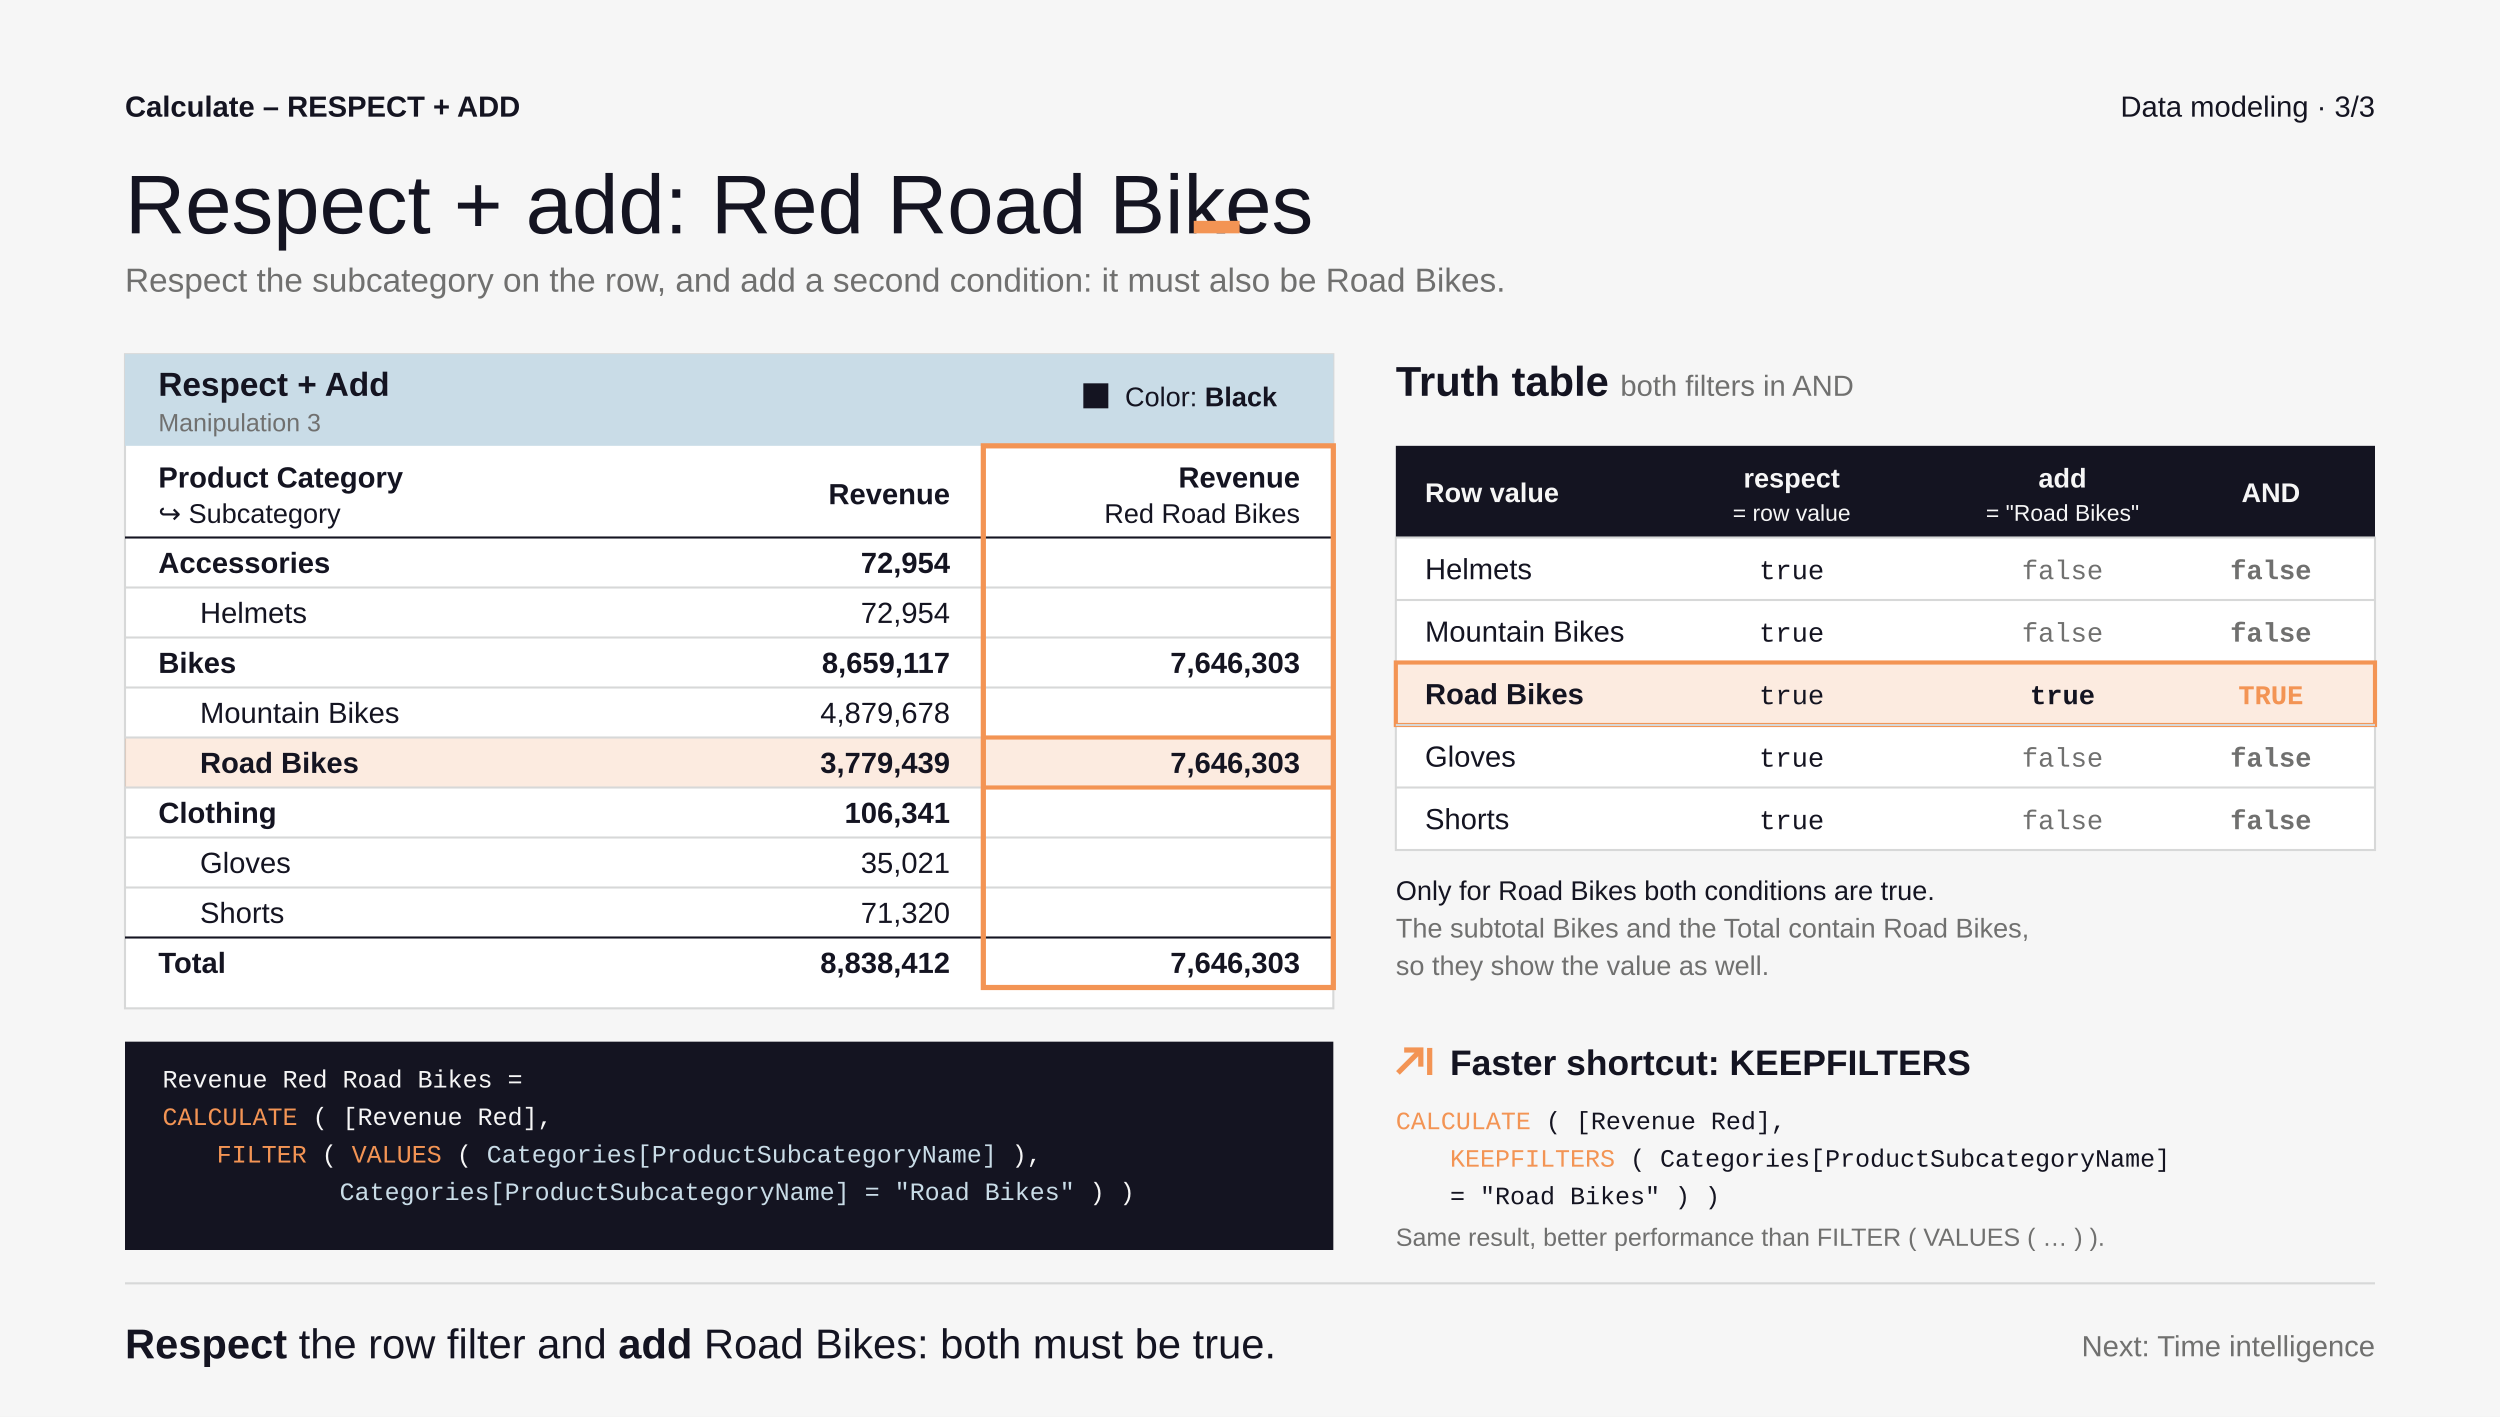
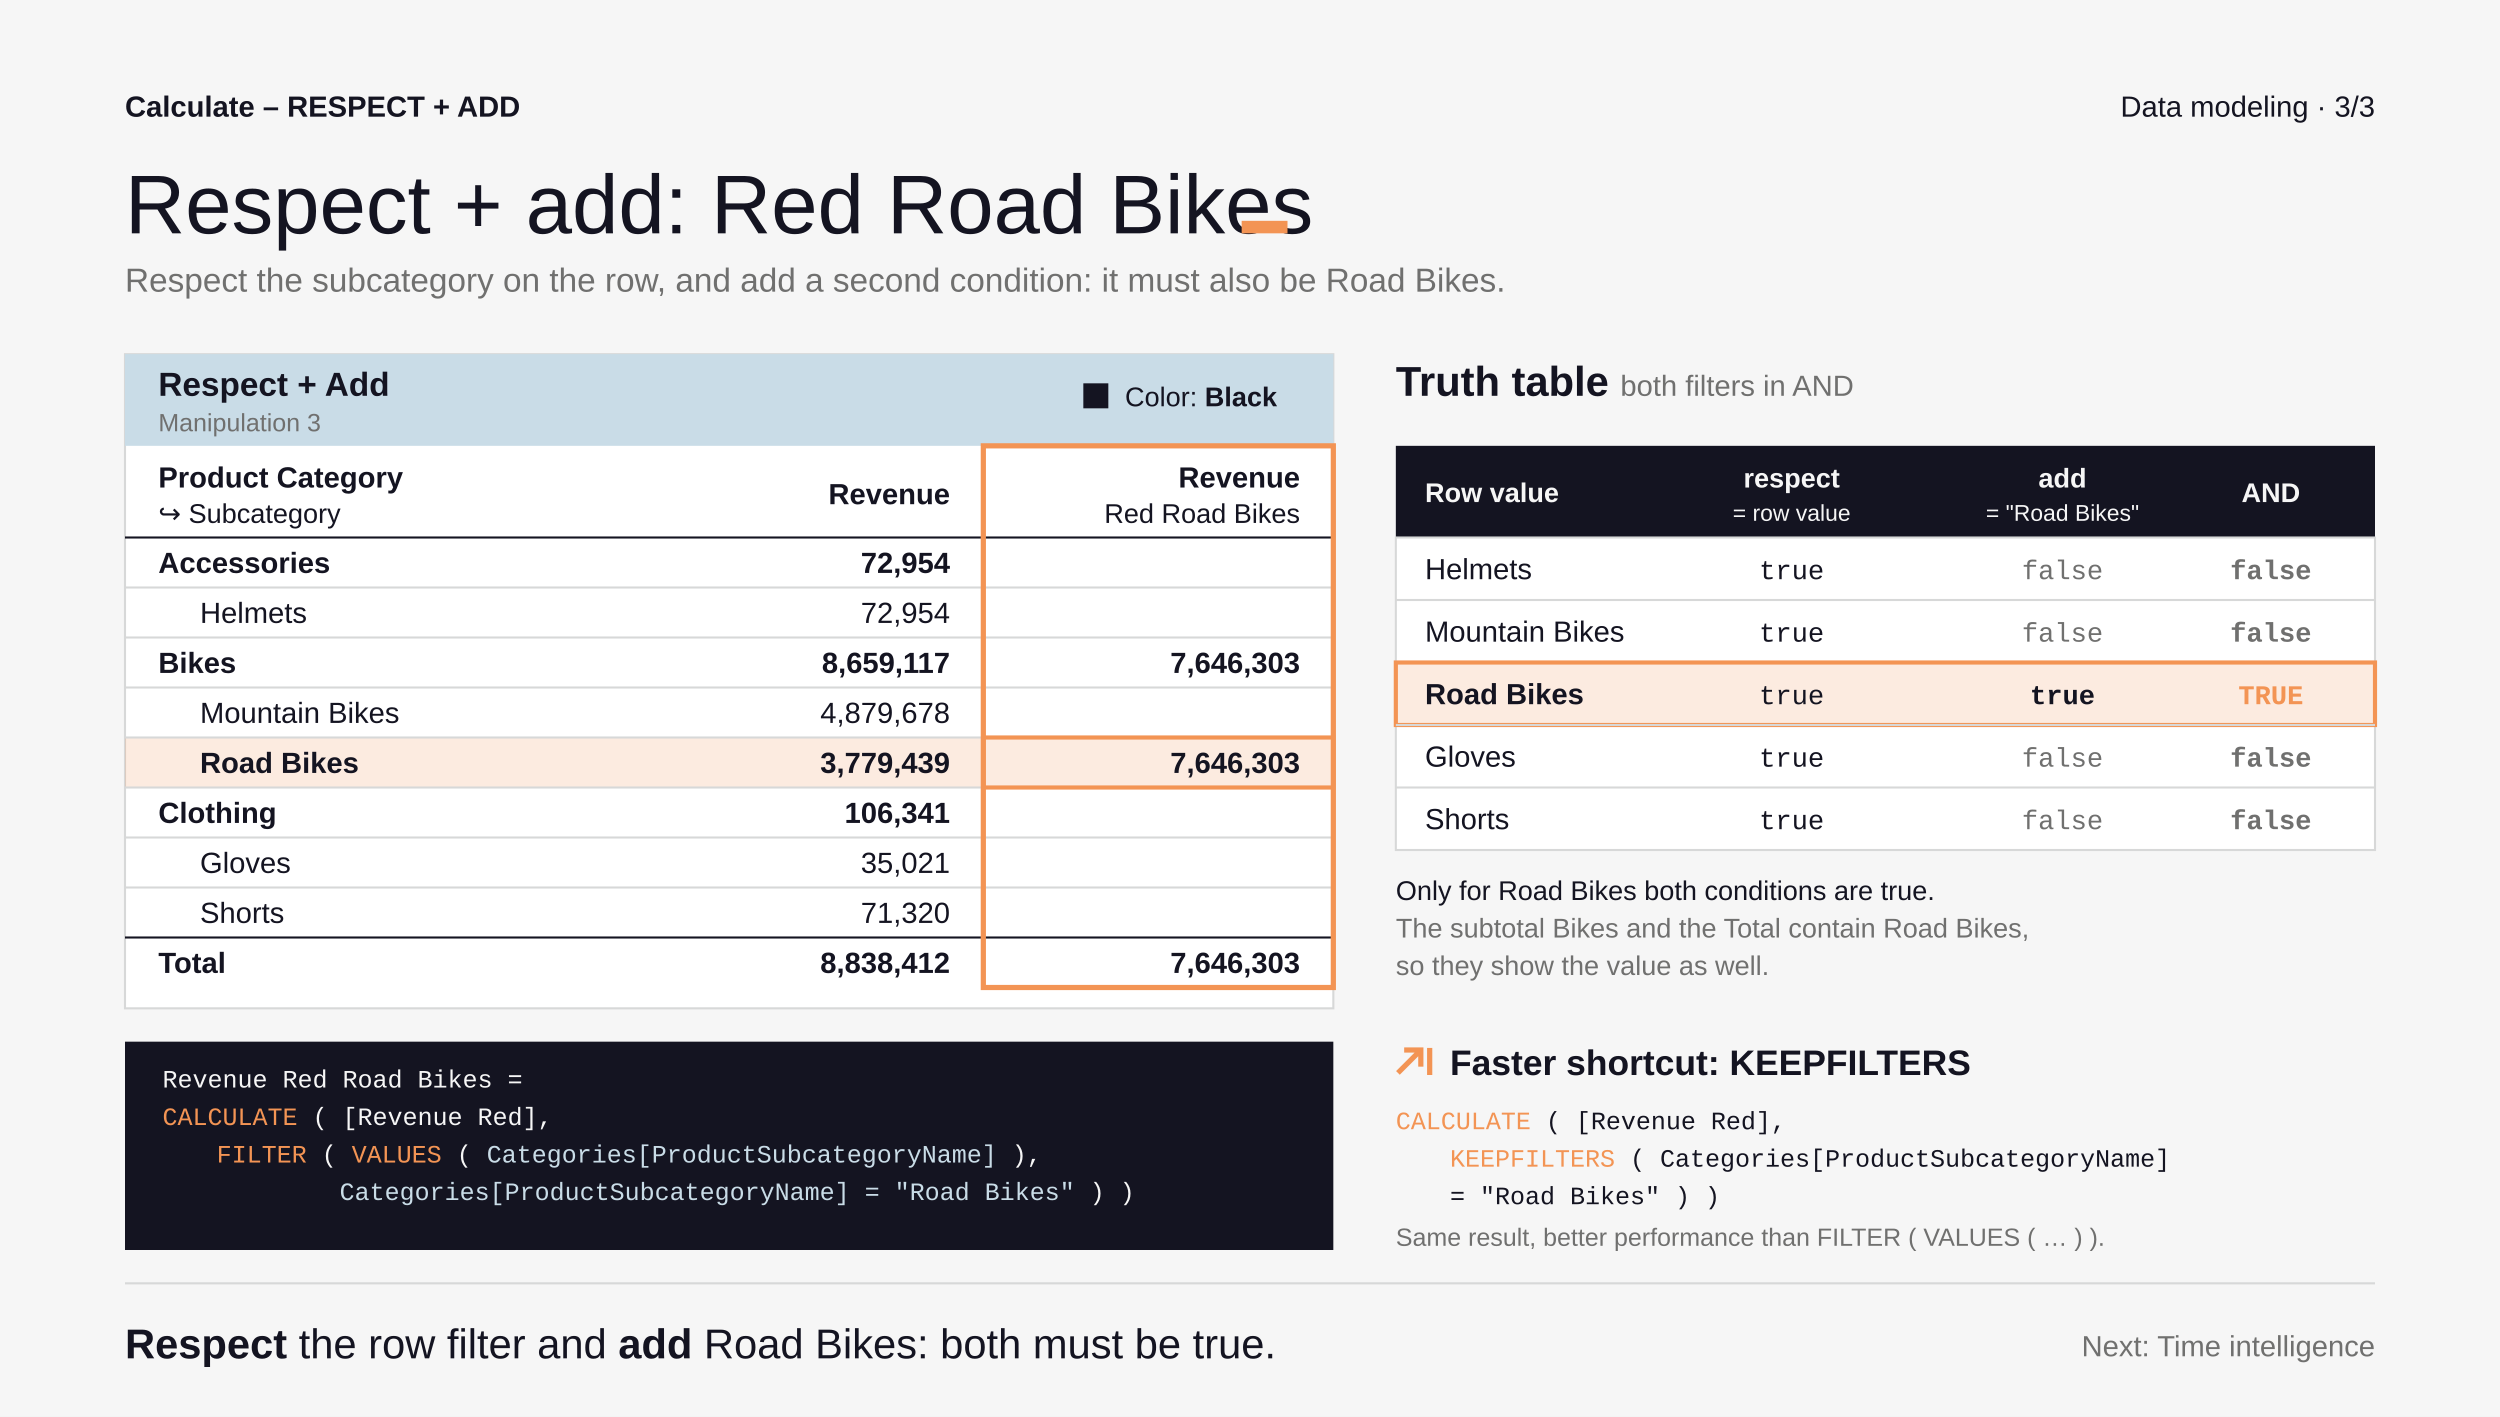
<svg xmlns="http://www.w3.org/2000/svg" viewBox="0 0 1200 680" width="1200" height="680" font-family="Circe, 'Segoe UI', Arial, sans-serif">
  <defs>
    <g id="brand-arrow">
      <path d="M1 15 L12 4 M4 4 H12 V12" fill="none" stroke="#F39454" stroke-width="2.5" />
      <rect x="15" y="3" width="2.5" height="13" fill="#F39454" />
    </g>
    <path id="funnel" d="M0 0 H14 L9 6 V13 L5 11 V6 Z" />
    <g id="step-arrow">
      <path d="M0 -14 H36 V-26 L62 0 L36 26 V14 H0 Z" fill="#70706F" />
    </g>
  </defs>
  <rect width="1200" height="680" fill="#F6F6F6" />
  <text x="60" y="56" font-size="14" font-weight="700" fill="#141421">Calculate – RESPECT + ADD</text>
  <text x="1140" y="56" font-size="14" fill="#141421" text-anchor="end">Data modeling · 3/3</text>
-   <text x="60" y="112" font-size="40" font-weight="300" fill="#141421">Respect + add: Red Road Bikes</text>
-   <rect x="573" y="106" width="22" height="6" fill="#F39454" />
+   <text x="60" y="112" font-size="40" font-weight="300" fill="#141421" textLength="528" lengthAdjust="spacing">Respect + add: Red Road Bikes</text>
+   <rect x="596" y="106" width="22" height="6" fill="#F39454" />
  <text x="60" y="140" font-size="16" fill="#70706F">Respect the subcategory on the row, and add a second condition: it must also be Road Bikes.</text>
  <rect x="60" y="170" width="580" height="314" fill="#FFFFFF" stroke="#D7D8D8" />
  <rect x="60" y="170" width="580" height="44" fill="#C9DCE7" />
  <text x="76" y="190" font-size="16" font-weight="700" fill="#141421">Respect + Add</text>
  <text x="76" y="207" font-size="12" fill="#70706F">Manipulation 3</text>
  <rect x="520" y="184" width="12" height="12" fill="#141421" />
  <text x="540" y="195" font-size="13" fill="#141421">Color: <tspan font-weight="700">Black</tspan>
  </text>
  <g font-size="14" font-weight="700" fill="#141421">
    <text x="76" y="234">Product Category</text>
    <text x="76" y="251" font-weight="400" font-size="13">↪ Subcategory</text>
    <text x="456" y="242" text-anchor="end">Revenue</text>
    <text x="624" y="234" text-anchor="end">Revenue</text>
    <text x="624" y="251" text-anchor="end" font-weight="400" font-size="13">Red Road Bikes</text>
  </g>
  <line x1="60" y1="258" x2="640" y2="258" stroke="#141421" />
  <text x="76" y="275" font-size="14" fill="#141421" font-weight="700">Accessories</text>
  <text x="456" y="275" font-size="14" fill="#141421" text-anchor="end" font-weight="700">72,954</text>
  <line x1="60" y1="282" x2="640" y2="282" stroke="#D7D8D8" />
  <text x="96" y="299" font-size="14" fill="#141421">Helmets</text>
  <text x="456" y="299" font-size="14" fill="#141421" text-anchor="end">72,954</text>
  <line x1="60" y1="306" x2="640" y2="306" stroke="#D7D8D8" />
  <text x="76" y="323" font-size="14" fill="#141421" font-weight="700">Bikes</text>
  <text x="456" y="323" font-size="14" fill="#141421" text-anchor="end" font-weight="700">8,659,117</text>
  <text x="624" y="323" font-size="14" font-weight="700" fill="#141421" text-anchor="end">7,646,303</text>
  <line x1="60" y1="330" x2="640" y2="330" stroke="#D7D8D8" />
  <text x="96" y="347" font-size="14" fill="#141421">Mountain Bikes</text>
  <text x="456" y="347" font-size="14" fill="#141421" text-anchor="end">4,879,678</text>
  <rect x="60" y="354" width="580" height="24" fill="#F39454" fill-opacity="0.18" />
  <line x1="60" y1="354" x2="640" y2="354" stroke="#D7D8D8" />
  <text x="96" y="371" font-size="14" fill="#141421" font-weight="700">Road Bikes</text>
  <text x="456" y="371" font-size="14" fill="#141421" text-anchor="end" font-weight="700">3,779,439</text>
  <text x="624" y="371" font-size="14" font-weight="700" fill="#141421" text-anchor="end">7,646,303</text>
  <line x1="60" y1="378" x2="640" y2="378" stroke="#D7D8D8" />
  <text x="76" y="395" font-size="14" fill="#141421" font-weight="700">Clothing</text>
  <text x="456" y="395" font-size="14" fill="#141421" text-anchor="end" font-weight="700">106,341</text>
  <line x1="60" y1="402" x2="640" y2="402" stroke="#D7D8D8" />
  <text x="96" y="419" font-size="14" fill="#141421">Gloves</text>
  <text x="456" y="419" font-size="14" fill="#141421" text-anchor="end">35,021</text>
  <line x1="60" y1="426" x2="640" y2="426" stroke="#D7D8D8" />
  <text x="96" y="443" font-size="14" fill="#141421">Shorts</text>
  <text x="456" y="443" font-size="14" fill="#141421" text-anchor="end">71,320</text>
  <line x1="60" y1="450" x2="640" y2="450" stroke="#141421" />
  <text x="76" y="467" font-size="14" fill="#141421" font-weight="700">Total</text>
  <text x="456" y="467" font-size="14" fill="#141421" text-anchor="end" font-weight="700">8,838,412</text>
  <text x="624" y="467" font-size="14" font-weight="700" fill="#141421" text-anchor="end">7,646,303</text>
  <line x1="472" y1="214" x2="472" y2="474" stroke="#D7D8D8" />
  <rect x="472" y="214" width="168" height="260" fill="none" stroke="#F39454" stroke-width="2.5" />
  <rect x="472" y="354" width="168" height="24" fill="none" stroke="#F39454" stroke-width="2" />
  <text x="670" y="190" font-size="20" font-weight="700" fill="#141421">Truth table <tspan font-size="14" font-weight="400" fill="#70706F">both filters in AND</tspan>
  </text>
  <rect x="670" y="214" width="470" height="44" fill="#141421" />
  <g font-size="13" font-weight="700" fill="#F6F6F6">
    <text x="684" y="241">Row value</text>
    <text x="860" y="234" text-anchor="middle">respect</text>
    <text x="860" y="250" text-anchor="middle" font-weight="400" font-size="11">= row value</text>
    <text x="990" y="234" text-anchor="middle">add</text>
    <text x="990" y="250" text-anchor="middle" font-weight="400" font-size="11">= "Road Bikes"</text>
    <text x="1090" y="241" text-anchor="middle">AND</text>
  </g>
  <rect x="670" y="258" width="470" height="150" fill="#FFFFFF" stroke="#D7D8D8" />
  <text x="684" y="278" font-size="14" fill="#141421">Helmets</text>
  <text x="860" y="278" font-family="Consolas, 'Courier New', monospace" font-size="13" fill="#141421" text-anchor="middle">true</text>
  <text x="990" y="278" font-family="Consolas, 'Courier New', monospace" font-size="13" fill="#70706F" text-anchor="middle">false</text>
  <text x="1090" y="278" font-family="Consolas, 'Courier New', monospace" font-size="13" font-weight="700" fill="#70706F" text-anchor="middle">false</text>
  <line x1="670" y1="288" x2="1140" y2="288" stroke="#D7D8D8" />
  <text x="684" y="308" font-size="14" fill="#141421">Mountain Bikes</text>
  <text x="860" y="308" font-family="Consolas, 'Courier New', monospace" font-size="13" fill="#141421" text-anchor="middle">true</text>
  <text x="990" y="308" font-family="Consolas, 'Courier New', monospace" font-size="13" fill="#70706F" text-anchor="middle">false</text>
  <text x="1090" y="308" font-family="Consolas, 'Courier New', monospace" font-size="13" font-weight="700" fill="#70706F" text-anchor="middle">false</text>
  <rect x="670" y="318" width="470" height="30" fill="#F39454" fill-opacity="0.18" stroke="#F39454" stroke-width="2" />
  <text x="684" y="338" font-size="14" fill="#141421" font-weight="700">Road Bikes</text>
  <text x="860" y="338" font-family="Consolas, 'Courier New', monospace" font-size="13" fill="#141421" text-anchor="middle">true</text>
  <text x="990" y="338" font-family="Consolas, 'Courier New', monospace" font-size="13" fill="#141421" text-anchor="middle" font-weight="700">true</text>
  <text x="1090" y="338" font-family="Consolas, 'Courier New', monospace" font-size="13" font-weight="700" fill="#F39454" text-anchor="middle">TRUE</text>
  <line x1="670" y1="348" x2="1140" y2="348" stroke="#D7D8D8" />
  <text x="684" y="368" font-size="14" fill="#141421">Gloves</text>
  <text x="860" y="368" font-family="Consolas, 'Courier New', monospace" font-size="13" fill="#141421" text-anchor="middle">true</text>
  <text x="990" y="368" font-family="Consolas, 'Courier New', monospace" font-size="13" fill="#70706F" text-anchor="middle">false</text>
  <text x="1090" y="368" font-family="Consolas, 'Courier New', monospace" font-size="13" font-weight="700" fill="#70706F" text-anchor="middle">false</text>
  <line x1="670" y1="378" x2="1140" y2="378" stroke="#D7D8D8" />
  <text x="684" y="398" font-size="14" fill="#141421">Shorts</text>
  <text x="860" y="398" font-family="Consolas, 'Courier New', monospace" font-size="13" fill="#141421" text-anchor="middle">true</text>
  <text x="990" y="398" font-family="Consolas, 'Courier New', monospace" font-size="13" fill="#70706F" text-anchor="middle">false</text>
  <text x="1090" y="398" font-family="Consolas, 'Courier New', monospace" font-size="13" font-weight="700" fill="#70706F" text-anchor="middle">false</text>
  <text x="670" y="432" font-size="13" fill="#141421">Only for Road Bikes both conditions are true.</text>
  <text x="670" y="450" font-size="13" fill="#70706F">The subtotal Bikes and the Total contain Road Bikes,</text>
  <text x="670" y="468" font-size="13" fill="#70706F">so they show the value as well.</text>
  <rect x="60" y="500" width="580" height="100" fill="#141421" />
  <g font-family="Consolas, 'Courier New', monospace" font-size="12" fill="#F6F6F6">
    <text x="78" y="522">Revenue Red Road Bikes =</text>
    <text x="78" y="540">
      <tspan fill="#F39454">CALCULATE</tspan> ( [Revenue Red],</text>
    <text x="104" y="558">
      <tspan fill="#F39454">FILTER</tspan> ( <tspan fill="#F39454">VALUES</tspan> ( <tspan fill="#C9DCE7">Categories[ProductSubcategoryName]</tspan> ),</text>
    <text x="163" y="576">
      <tspan fill="#C9DCE7">Categories[ProductSubcategoryName] = "Road Bikes"</tspan> ) )</text>
  </g>
  <use href="#brand-arrow" x="670" y="500" />
  <text x="696" y="516" font-size="17" font-weight="700" fill="#141421">Faster shortcut: KEEPFILTERS</text>
  <text x="670" y="542" font-family="Consolas, 'Courier New', monospace" font-size="12" fill="#141421">
    <tspan fill="#F39454">CALCULATE</tspan> ( [Revenue Red],</text>
  <text x="696" y="560" font-family="Consolas, 'Courier New', monospace" font-size="12" fill="#141421">
    <tspan fill="#F39454">KEEPFILTERS</tspan> ( Categories[ProductSubcategoryName]</text>
  <text x="696" y="578" font-family="Consolas, 'Courier New', monospace" font-size="12" fill="#141421">= "Road Bikes" ) )</text>
  <text x="670" y="598" font-size="12" fill="#70706F">Same result, better performance than FILTER ( VALUES ( … ) ).</text>
  <line x1="60" y1="616" x2="1140" y2="616" stroke="#D7D8D8" stroke-width="1" />
  <text x="60" y="652" font-size="20" fill="#141421">
    <tspan font-weight="700">Respect</tspan> the row filter and <tspan font-weight="700">add</tspan> Road Bikes: both must be true.</text>
  <text x="1140" y="651" font-size="14" fill="#70706F" text-anchor="end">Next: Time intelligence</text>
</svg>
